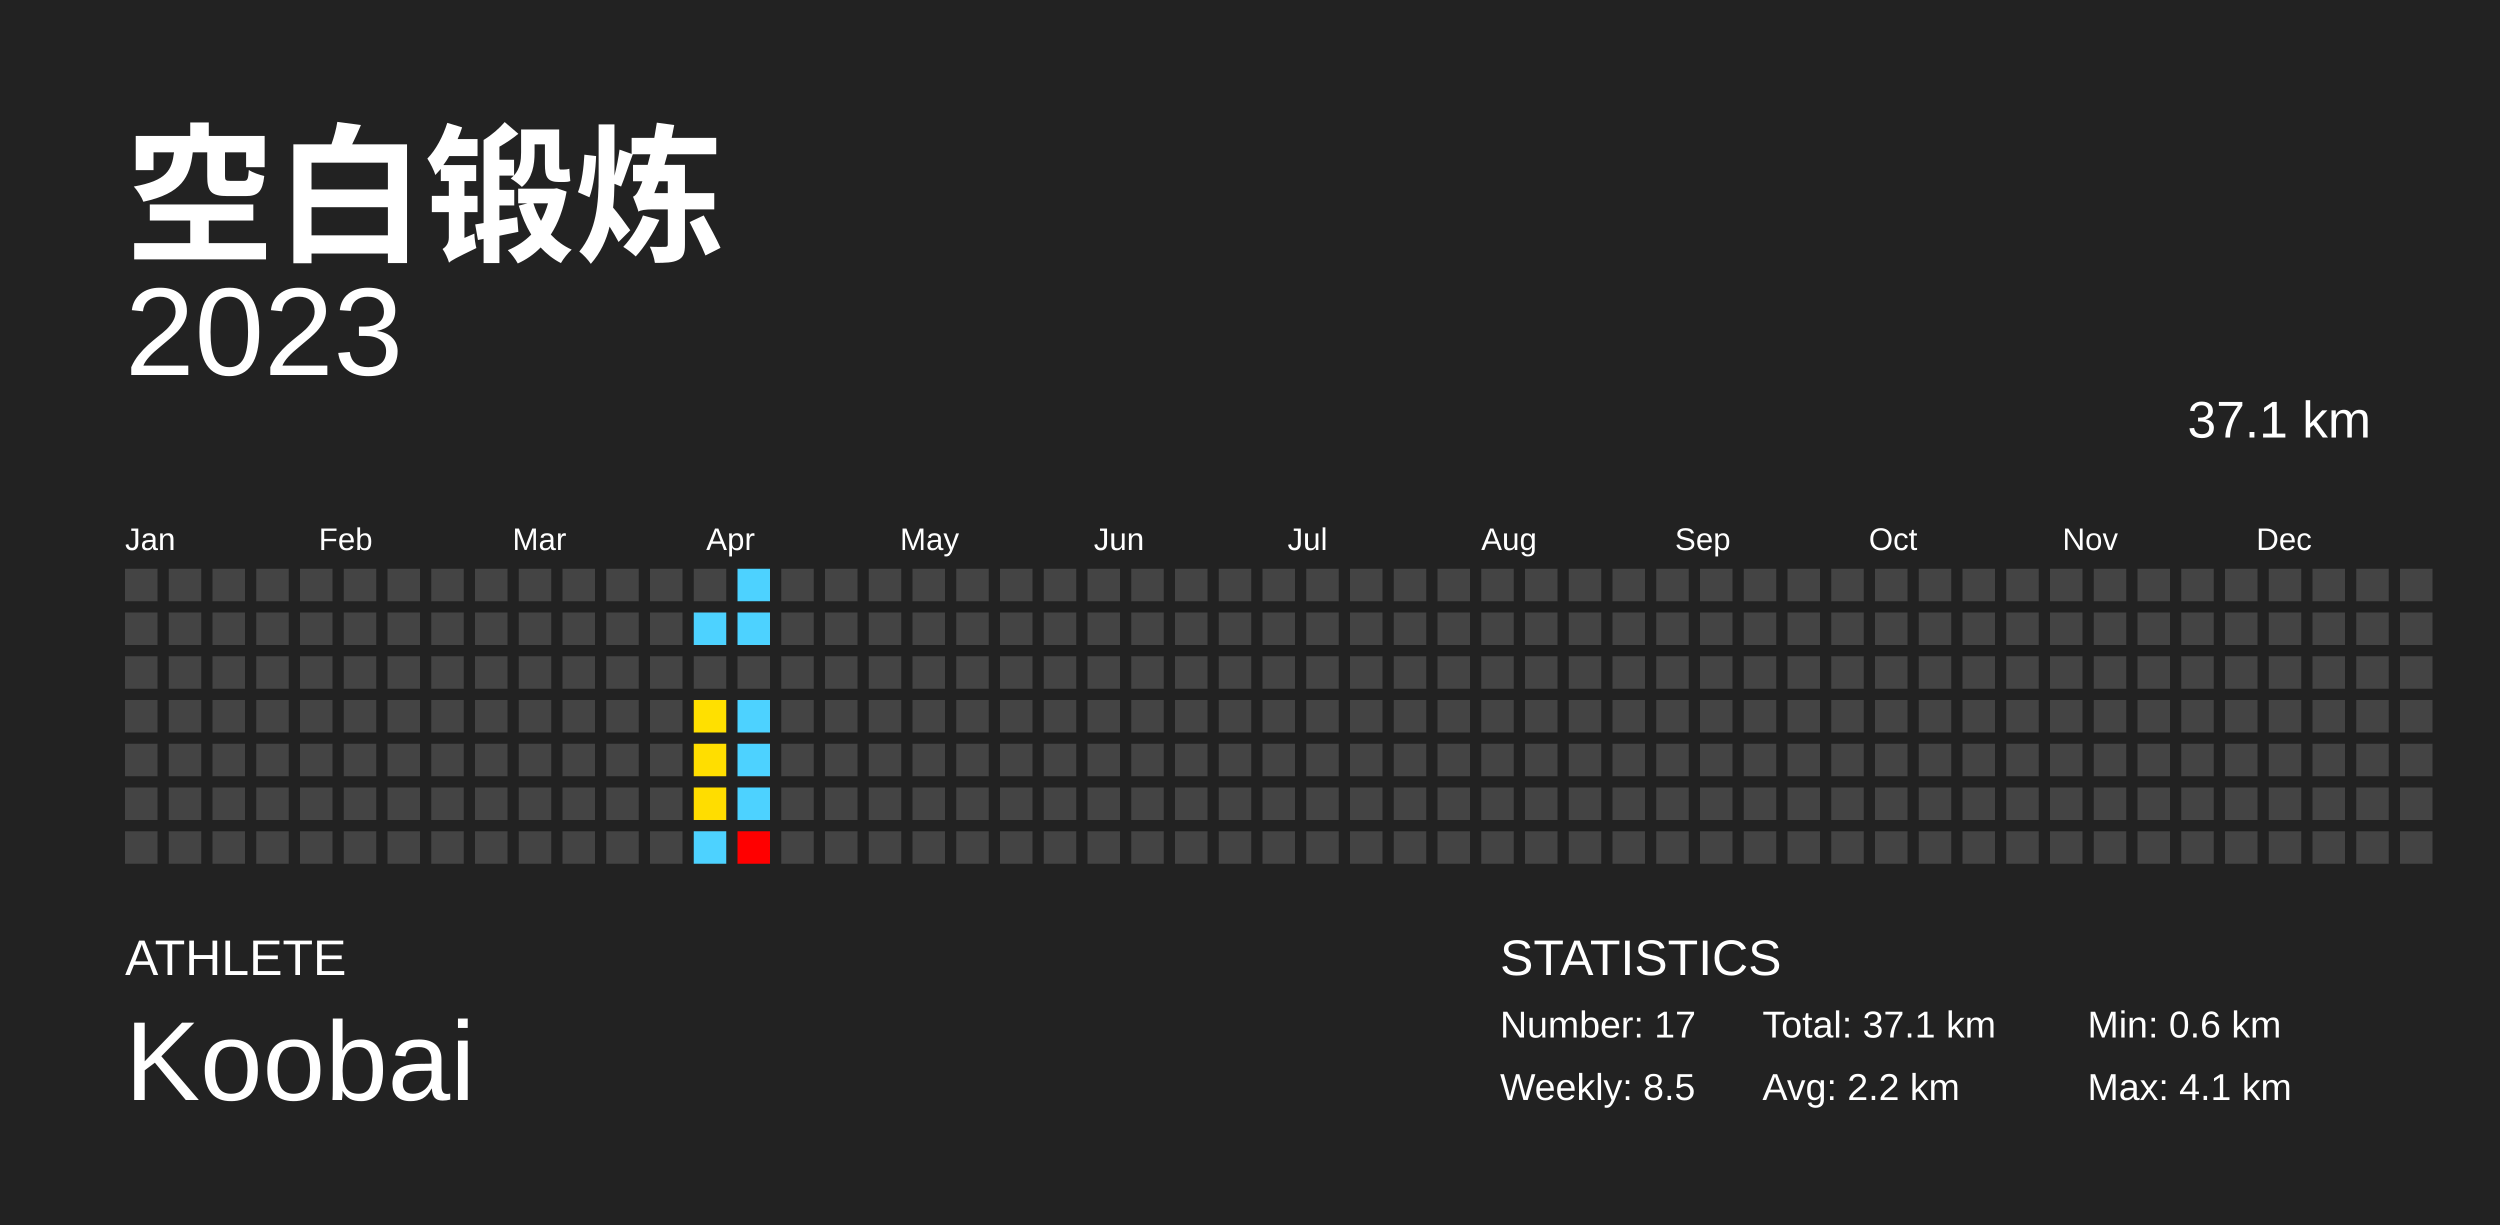
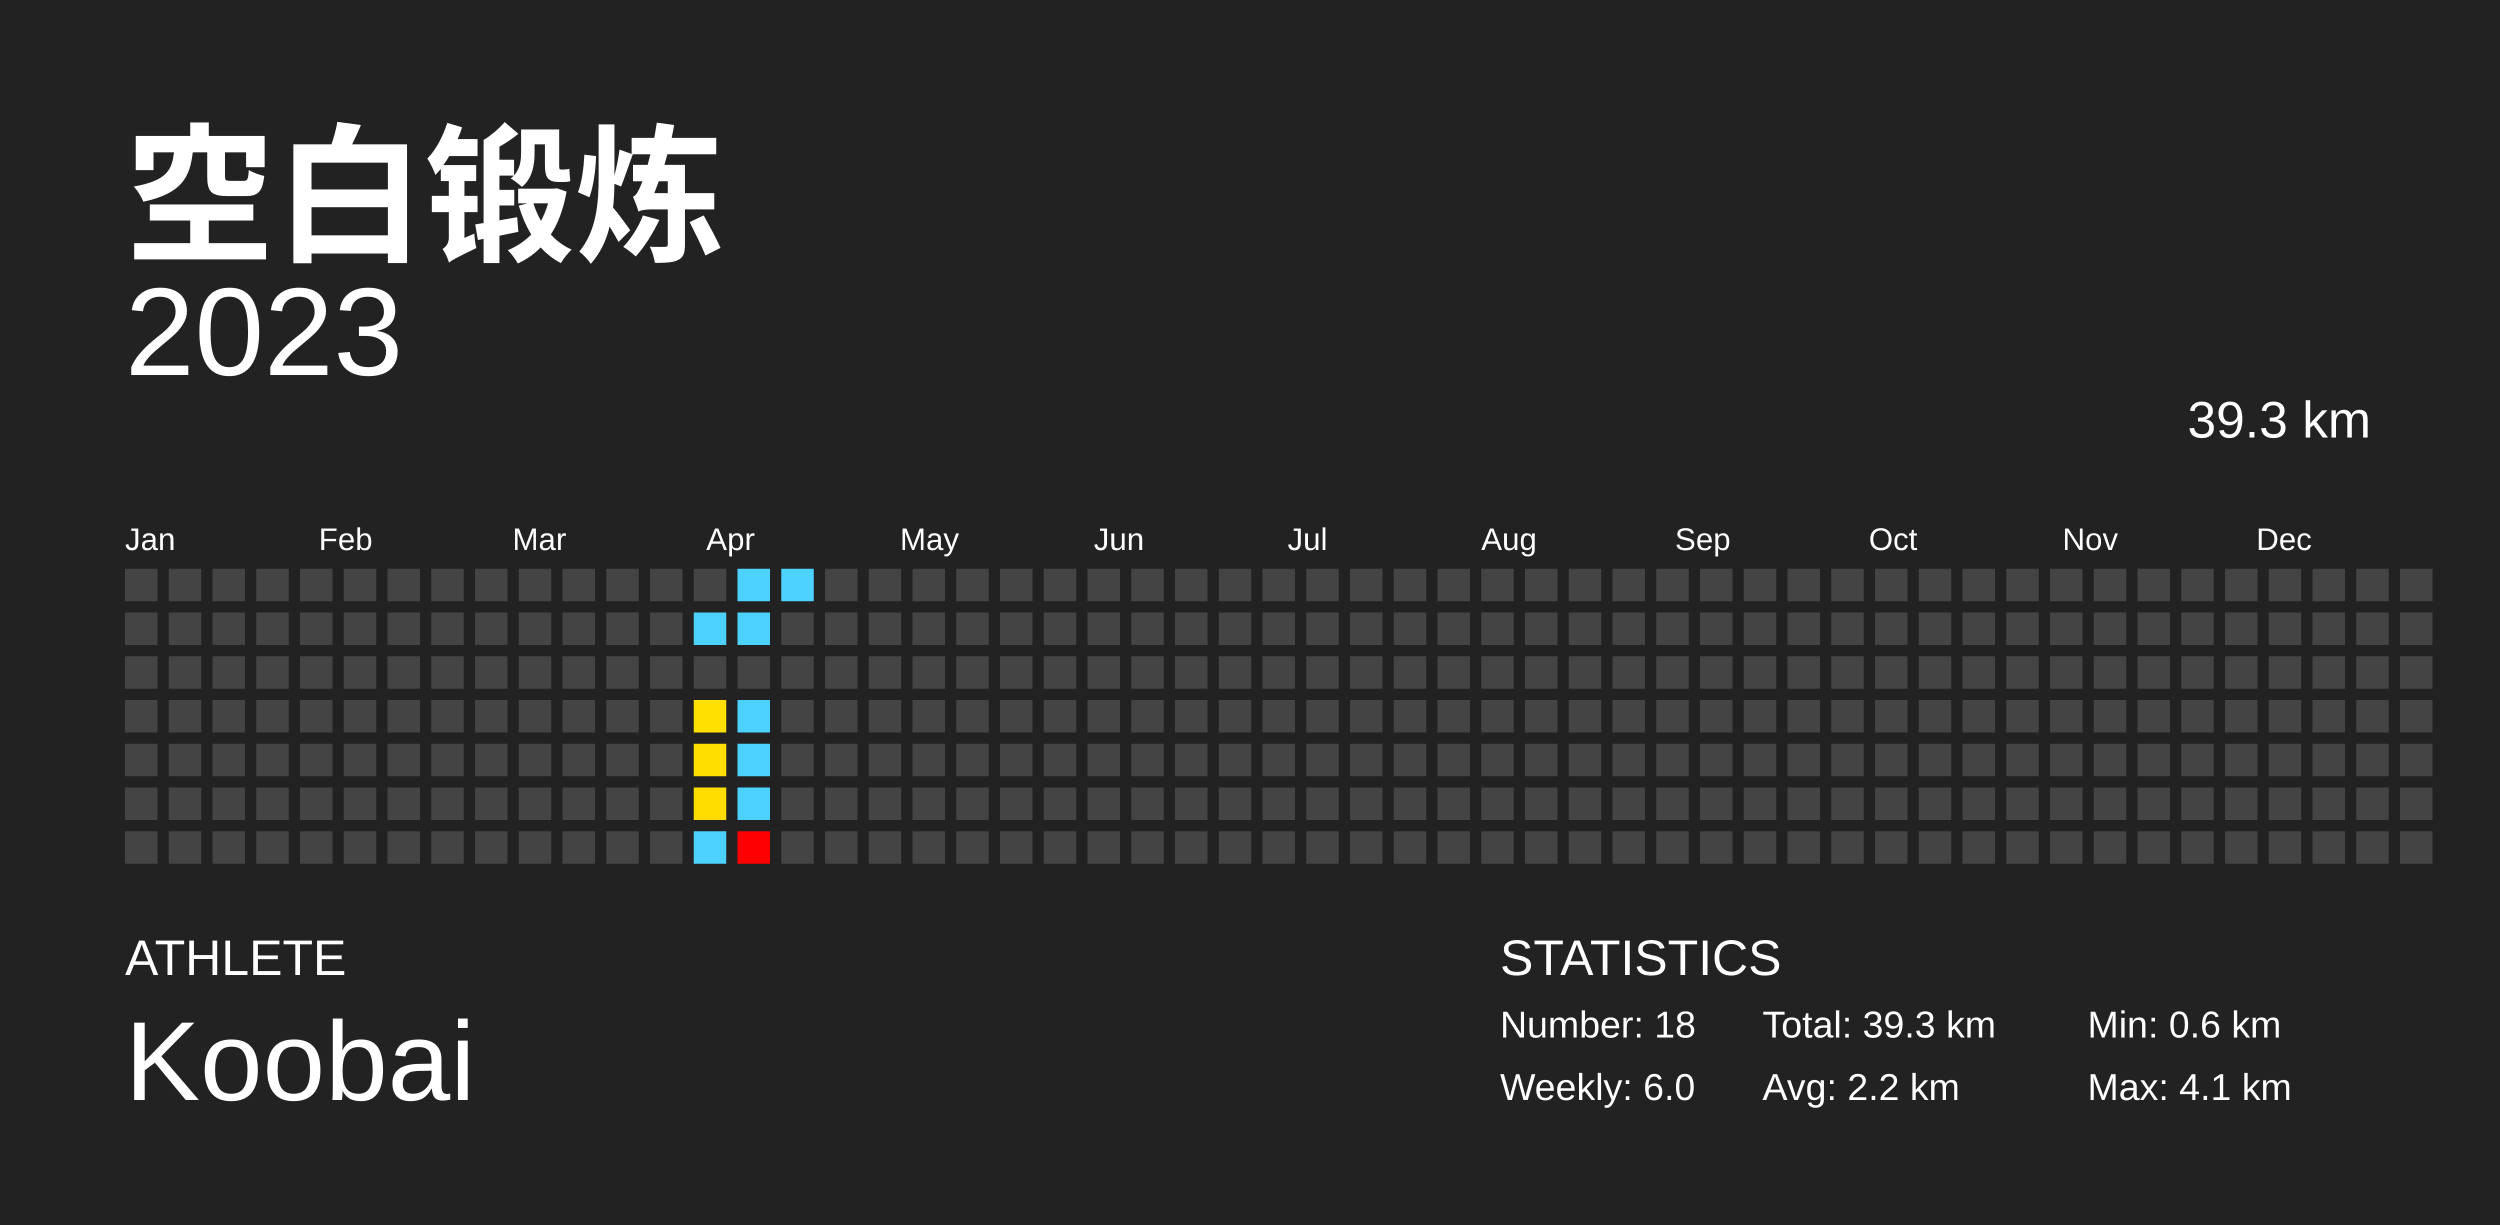
<svg xmlns="http://www.w3.org/2000/svg" baseProfile="full" height="98mm" version="1.1" viewBox="0,0,200,98" width="200mm">
  <defs />
  <rect fill="#222222" height="98" width="200" x="0" y="0" />
  <text fill="#FFFFFF" style="font-size:12px; font-family:Arial; font-weight:bold;" x="10" y="20">空白锻炼</text>
  <text fill="#FFFFFF" style="font-size:4px; font-family:Arial" x="10" y="78">ATHLETE</text>
  <text fill="#FFFFFF" style="font-size:9px; font-family:Arial" x="10" y="88">Koobai</text>
  <text fill="#FFFFFF" style="font-size:4px; font-family:Arial" x="120" y="78">STATISTICS</text>
-   <text fill="#FFFFFF" style="font-size:3px; font-family:Arial" x="120" y="83">Number: 17</text>
-   <text fill="#FFFFFF" style="font-size:3px; font-family:Arial" x="120" y="88">Weekly: 8.5</text>
-   <text fill="#FFFFFF" style="font-size:3px; font-family:Arial" x="141" y="83">Total: 37.1 km</text>
+   <text fill="#FFFFFF" style="font-size:3px; font-family:Arial" x="120" y="83">Number: 18</text>
+   <text fill="#FFFFFF" style="font-size:3px; font-family:Arial" x="120" y="88">Weekly: 6.0</text>
+   <text fill="#FFFFFF" style="font-size:3px; font-family:Arial" x="141" y="83">Total: 39.3 km</text>
  <text fill="#FFFFFF" style="font-size:3px; font-family:Arial" x="141" y="88">Avg: 2.2 km</text>
  <text fill="#FFFFFF" style="font-size:3px; font-family:Arial" x="167" y="83">Min: 0.6 km</text>
  <text fill="#FFFFFF" style="font-size:3px; font-family:Arial" x="167" y="88">Max: 4.1 km</text>
  <text alignment-baseline="hanging" fill="#FFFFFF" style="font-size:10.0px; font-family:Arial;" x="10" y="30">2023</text>
-   <text alignment-baseline="hanging" fill="#FFFFFF" style="font-size:4.125px; font-family:Arial;" x="175" y="35">37.1 km</text>
+   <text alignment-baseline="hanging" fill="#FFFFFF" style="font-size:4.125px; font-family:Arial;" x="175" y="35">39.3 km</text>
  <text fill="#FFFFFF" style="font-size:2.5px; font-family:Arial" x="10.0" y="44">Jan</text>
  <text fill="#FFFFFF" style="font-size:2.5px; font-family:Arial" x="25.5" y="44">Feb</text>
  <text fill="#FFFFFF" style="font-size:2.5px; font-family:Arial" x="41.0" y="44">Mar</text>
  <text fill="#FFFFFF" style="font-size:2.5px; font-family:Arial" x="56.5" y="44">Apr</text>
  <text fill="#FFFFFF" style="font-size:2.5px; font-family:Arial" x="72.0" y="44">May</text>
  <text fill="#FFFFFF" style="font-size:2.5px; font-family:Arial" x="87.5" y="44">Jun</text>
  <text fill="#FFFFFF" style="font-size:2.5px; font-family:Arial" x="103.0" y="44">Jul</text>
  <text fill="#FFFFFF" style="font-size:2.5px; font-family:Arial" x="118.5" y="44">Aug</text>
  <text fill="#FFFFFF" style="font-size:2.5px; font-family:Arial" x="134.0" y="44">Sep</text>
  <text fill="#FFFFFF" style="font-size:2.5px; font-family:Arial" x="149.5" y="44">Oct</text>
  <text fill="#FFFFFF" style="font-size:2.5px; font-family:Arial" x="165.0" y="44">Nov</text>
  <text fill="#FFFFFF" style="font-size:2.5px; font-family:Arial" x="180.5" y="44">Dec</text>
  <rect fill="#444444" height="2.6" width="2.6" x="10.0" y="45.5" />
  <rect fill="#444444" height="2.6" width="2.6" x="10.0" y="49.0" />
  <rect fill="#444444" height="2.6" width="2.6" x="10.0" y="52.5" />
  <rect fill="#444444" height="2.6" width="2.6" x="10.0" y="56.0" />
  <rect fill="#444444" height="2.6" width="2.6" x="10.0" y="59.5" />
  <rect fill="#444444" height="2.6" width="2.6" x="10.0" y="63.0" />
  <rect fill="#444444" height="2.6" width="2.6" x="10.0" y="66.5" />
  <rect fill="#444444" height="2.6" width="2.6" x="13.5" y="45.5" />
  <rect fill="#444444" height="2.6" width="2.6" x="13.5" y="49.0" />
  <rect fill="#444444" height="2.6" width="2.6" x="13.5" y="52.5" />
  <rect fill="#444444" height="2.6" width="2.6" x="13.5" y="56.0" />
  <rect fill="#444444" height="2.6" width="2.6" x="13.5" y="59.5" />
  <rect fill="#444444" height="2.6" width="2.6" x="13.5" y="63.0" />
  <rect fill="#444444" height="2.6" width="2.6" x="13.5" y="66.5" />
  <rect fill="#444444" height="2.6" width="2.6" x="17.0" y="45.5" />
  <rect fill="#444444" height="2.6" width="2.6" x="17.0" y="49.0" />
  <rect fill="#444444" height="2.6" width="2.6" x="17.0" y="52.5" />
  <rect fill="#444444" height="2.6" width="2.6" x="17.0" y="56.0" />
  <rect fill="#444444" height="2.6" width="2.6" x="17.0" y="59.5" />
  <rect fill="#444444" height="2.6" width="2.6" x="17.0" y="63.0" />
  <rect fill="#444444" height="2.6" width="2.6" x="17.0" y="66.5" />
  <rect fill="#444444" height="2.6" width="2.6" x="20.5" y="45.5" />
  <rect fill="#444444" height="2.6" width="2.6" x="20.5" y="49.0" />
  <rect fill="#444444" height="2.6" width="2.6" x="20.5" y="52.5" />
  <rect fill="#444444" height="2.6" width="2.6" x="20.5" y="56.0" />
  <rect fill="#444444" height="2.6" width="2.6" x="20.5" y="59.5" />
  <rect fill="#444444" height="2.6" width="2.6" x="20.5" y="63.0" />
  <rect fill="#444444" height="2.6" width="2.6" x="20.5" y="66.5" />
  <rect fill="#444444" height="2.6" width="2.6" x="24.0" y="45.5" />
  <rect fill="#444444" height="2.6" width="2.6" x="24.0" y="49.0" />
  <rect fill="#444444" height="2.6" width="2.6" x="24.0" y="52.5" />
  <rect fill="#444444" height="2.6" width="2.6" x="24.0" y="56.0" />
  <rect fill="#444444" height="2.6" width="2.6" x="24.0" y="59.5" />
  <rect fill="#444444" height="2.6" width="2.6" x="24.0" y="63.0" />
  <rect fill="#444444" height="2.6" width="2.6" x="24.0" y="66.5" />
  <rect fill="#444444" height="2.6" width="2.6" x="27.5" y="45.5" />
  <rect fill="#444444" height="2.6" width="2.6" x="27.5" y="49.0" />
  <rect fill="#444444" height="2.6" width="2.6" x="27.5" y="52.5" />
  <rect fill="#444444" height="2.6" width="2.6" x="27.5" y="56.0" />
  <rect fill="#444444" height="2.6" width="2.6" x="27.5" y="59.5" />
  <rect fill="#444444" height="2.6" width="2.6" x="27.5" y="63.0" />
  <rect fill="#444444" height="2.6" width="2.6" x="27.5" y="66.5" />
  <rect fill="#444444" height="2.6" width="2.6" x="31.0" y="45.5" />
  <rect fill="#444444" height="2.6" width="2.6" x="31.0" y="49.0" />
  <rect fill="#444444" height="2.6" width="2.6" x="31.0" y="52.5" />
  <rect fill="#444444" height="2.6" width="2.6" x="31.0" y="56.0" />
  <rect fill="#444444" height="2.6" width="2.6" x="31.0" y="59.5" />
  <rect fill="#444444" height="2.6" width="2.6" x="31.0" y="63.0" />
  <rect fill="#444444" height="2.6" width="2.6" x="31.0" y="66.5" />
  <rect fill="#444444" height="2.6" width="2.6" x="34.5" y="45.5" />
  <rect fill="#444444" height="2.6" width="2.6" x="34.5" y="49.0" />
  <rect fill="#444444" height="2.6" width="2.6" x="34.5" y="52.5" />
  <rect fill="#444444" height="2.6" width="2.6" x="34.5" y="56.0" />
  <rect fill="#444444" height="2.6" width="2.6" x="34.5" y="59.5" />
  <rect fill="#444444" height="2.6" width="2.6" x="34.5" y="63.0" />
  <rect fill="#444444" height="2.6" width="2.6" x="34.5" y="66.5" />
  <rect fill="#444444" height="2.6" width="2.6" x="38.0" y="45.5" />
  <rect fill="#444444" height="2.6" width="2.6" x="38.0" y="49.0" />
  <rect fill="#444444" height="2.6" width="2.6" x="38.0" y="52.5" />
  <rect fill="#444444" height="2.6" width="2.6" x="38.0" y="56.0" />
  <rect fill="#444444" height="2.6" width="2.6" x="38.0" y="59.5" />
  <rect fill="#444444" height="2.6" width="2.6" x="38.0" y="63.0" />
  <rect fill="#444444" height="2.6" width="2.6" x="38.0" y="66.5" />
  <rect fill="#444444" height="2.6" width="2.6" x="41.5" y="45.5" />
  <rect fill="#444444" height="2.6" width="2.6" x="41.5" y="49.0" />
  <rect fill="#444444" height="2.6" width="2.6" x="41.5" y="52.5" />
  <rect fill="#444444" height="2.6" width="2.6" x="41.5" y="56.0" />
  <rect fill="#444444" height="2.6" width="2.6" x="41.5" y="59.5" />
  <rect fill="#444444" height="2.6" width="2.6" x="41.5" y="63.0" />
  <rect fill="#444444" height="2.6" width="2.6" x="41.5" y="66.5" />
  <rect fill="#444444" height="2.6" width="2.6" x="45.0" y="45.5" />
  <rect fill="#444444" height="2.6" width="2.6" x="45.0" y="49.0" />
  <rect fill="#444444" height="2.6" width="2.6" x="45.0" y="52.5" />
  <rect fill="#444444" height="2.6" width="2.6" x="45.0" y="56.0" />
  <rect fill="#444444" height="2.6" width="2.6" x="45.0" y="59.5" />
  <rect fill="#444444" height="2.6" width="2.6" x="45.0" y="63.0" />
  <rect fill="#444444" height="2.6" width="2.6" x="45.0" y="66.5" />
  <rect fill="#444444" height="2.6" width="2.6" x="48.5" y="45.5" />
  <rect fill="#444444" height="2.6" width="2.6" x="48.5" y="49.0" />
  <rect fill="#444444" height="2.6" width="2.6" x="48.5" y="52.5" />
  <rect fill="#444444" height="2.6" width="2.6" x="48.5" y="56.0" />
  <rect fill="#444444" height="2.6" width="2.6" x="48.5" y="59.5" />
  <rect fill="#444444" height="2.6" width="2.6" x="48.5" y="63.0" />
  <rect fill="#444444" height="2.6" width="2.6" x="48.5" y="66.5" />
  <rect fill="#444444" height="2.6" width="2.6" x="52.0" y="45.5" />
  <rect fill="#444444" height="2.6" width="2.6" x="52.0" y="49.0" />
  <rect fill="#444444" height="2.6" width="2.6" x="52.0" y="52.5" />
  <rect fill="#444444" height="2.6" width="2.6" x="52.0" y="56.0" />
  <rect fill="#444444" height="2.6" width="2.6" x="52.0" y="59.5" />
  <rect fill="#444444" height="2.6" width="2.6" x="52.0" y="63.0" />
  <rect fill="#444444" height="2.6" width="2.6" x="52.0" y="66.5" />
  <rect fill="#444444" height="2.6" width="2.6" x="55.5" y="45.5" />
  <rect fill="#4dd2ff" height="2.6" width="2.6" x="55.5" y="49.0" />
  <rect fill="#444444" height="2.6" width="2.6" x="55.5" y="52.5" />
  <rect fill="#ffe000" height="2.6" width="2.6" x="55.5" y="56.0" />
  <rect fill="#ffde00" height="2.6" width="2.6" x="55.5" y="59.5" />
  <rect fill="#ffdd00" height="2.6" width="2.6" x="55.5" y="63.0" />
  <rect fill="#4dd2ff" height="2.6" width="2.6" x="55.5" y="66.5" />
  <rect fill="#4dd2ff" height="2.6" width="2.6" x="59.0" y="45.5" />
  <rect fill="#4dd2ff" height="2.6" width="2.6" x="59.0" y="49.0" />
  <rect fill="#444444" height="2.6" width="2.6" x="59.0" y="52.5" />
  <rect fill="#4dd2ff" height="2.6" width="2.6" x="59.0" y="56.0" />
  <rect fill="#4dd2ff" height="2.6" width="2.6" x="59.0" y="59.5" />
  <rect fill="#4dd2ff" height="2.6" width="2.6" x="59.0" y="63.0" />
  <rect fill="red" height="2.6" width="2.6" x="59.0" y="66.5" />
-   <rect fill="#444444" height="2.6" width="2.6" x="62.5" y="45.5" />
+   <rect fill="#4dd2ff" height="2.6" width="2.6" x="62.5" y="45.5" />
  <rect fill="#444444" height="2.6" width="2.6" x="62.5" y="49.0" />
  <rect fill="#444444" height="2.6" width="2.6" x="62.5" y="52.5" />
  <rect fill="#444444" height="2.6" width="2.6" x="62.5" y="56.0" />
  <rect fill="#444444" height="2.6" width="2.6" x="62.5" y="59.5" />
  <rect fill="#444444" height="2.6" width="2.6" x="62.5" y="63.0" />
  <rect fill="#444444" height="2.6" width="2.6" x="62.5" y="66.5" />
  <rect fill="#444444" height="2.6" width="2.6" x="66.0" y="45.5" />
  <rect fill="#444444" height="2.6" width="2.6" x="66.0" y="49.0" />
  <rect fill="#444444" height="2.6" width="2.6" x="66.0" y="52.5" />
  <rect fill="#444444" height="2.6" width="2.6" x="66.0" y="56.0" />
  <rect fill="#444444" height="2.6" width="2.6" x="66.0" y="59.5" />
  <rect fill="#444444" height="2.6" width="2.6" x="66.0" y="63.0" />
  <rect fill="#444444" height="2.6" width="2.6" x="66.0" y="66.5" />
  <rect fill="#444444" height="2.6" width="2.6" x="69.5" y="45.5" />
  <rect fill="#444444" height="2.6" width="2.6" x="69.5" y="49.0" />
  <rect fill="#444444" height="2.6" width="2.6" x="69.5" y="52.5" />
  <rect fill="#444444" height="2.6" width="2.6" x="69.5" y="56.0" />
  <rect fill="#444444" height="2.6" width="2.6" x="69.5" y="59.5" />
  <rect fill="#444444" height="2.6" width="2.6" x="69.5" y="63.0" />
  <rect fill="#444444" height="2.6" width="2.6" x="69.5" y="66.5" />
  <rect fill="#444444" height="2.6" width="2.6" x="73.0" y="45.5" />
  <rect fill="#444444" height="2.6" width="2.6" x="73.0" y="49.0" />
  <rect fill="#444444" height="2.6" width="2.6" x="73.0" y="52.5" />
  <rect fill="#444444" height="2.6" width="2.6" x="73.0" y="56.0" />
  <rect fill="#444444" height="2.6" width="2.6" x="73.0" y="59.5" />
  <rect fill="#444444" height="2.6" width="2.6" x="73.0" y="63.0" />
  <rect fill="#444444" height="2.6" width="2.6" x="73.0" y="66.5" />
  <rect fill="#444444" height="2.6" width="2.6" x="76.5" y="45.5" />
  <rect fill="#444444" height="2.6" width="2.6" x="76.5" y="49.0" />
  <rect fill="#444444" height="2.6" width="2.6" x="76.5" y="52.5" />
  <rect fill="#444444" height="2.6" width="2.6" x="76.5" y="56.0" />
  <rect fill="#444444" height="2.6" width="2.6" x="76.5" y="59.5" />
  <rect fill="#444444" height="2.6" width="2.6" x="76.5" y="63.0" />
  <rect fill="#444444" height="2.6" width="2.6" x="76.5" y="66.5" />
  <rect fill="#444444" height="2.6" width="2.6" x="80.0" y="45.5" />
  <rect fill="#444444" height="2.6" width="2.6" x="80.0" y="49.0" />
  <rect fill="#444444" height="2.6" width="2.6" x="80.0" y="52.5" />
  <rect fill="#444444" height="2.6" width="2.6" x="80.0" y="56.0" />
  <rect fill="#444444" height="2.6" width="2.6" x="80.0" y="59.5" />
  <rect fill="#444444" height="2.6" width="2.6" x="80.0" y="63.0" />
  <rect fill="#444444" height="2.6" width="2.6" x="80.0" y="66.5" />
  <rect fill="#444444" height="2.6" width="2.6" x="83.5" y="45.5" />
  <rect fill="#444444" height="2.6" width="2.6" x="83.5" y="49.0" />
  <rect fill="#444444" height="2.6" width="2.6" x="83.5" y="52.5" />
  <rect fill="#444444" height="2.6" width="2.6" x="83.5" y="56.0" />
  <rect fill="#444444" height="2.6" width="2.6" x="83.5" y="59.5" />
  <rect fill="#444444" height="2.6" width="2.6" x="83.5" y="63.0" />
  <rect fill="#444444" height="2.6" width="2.6" x="83.5" y="66.5" />
  <rect fill="#444444" height="2.6" width="2.6" x="87.0" y="45.5" />
  <rect fill="#444444" height="2.6" width="2.6" x="87.0" y="49.0" />
  <rect fill="#444444" height="2.6" width="2.6" x="87.0" y="52.5" />
  <rect fill="#444444" height="2.6" width="2.6" x="87.0" y="56.0" />
  <rect fill="#444444" height="2.6" width="2.6" x="87.0" y="59.5" />
  <rect fill="#444444" height="2.6" width="2.6" x="87.0" y="63.0" />
  <rect fill="#444444" height="2.6" width="2.6" x="87.0" y="66.5" />
  <rect fill="#444444" height="2.6" width="2.6" x="90.5" y="45.5" />
  <rect fill="#444444" height="2.6" width="2.6" x="90.5" y="49.0" />
  <rect fill="#444444" height="2.6" width="2.6" x="90.5" y="52.5" />
  <rect fill="#444444" height="2.6" width="2.6" x="90.5" y="56.0" />
  <rect fill="#444444" height="2.6" width="2.6" x="90.5" y="59.5" />
  <rect fill="#444444" height="2.6" width="2.6" x="90.5" y="63.0" />
  <rect fill="#444444" height="2.6" width="2.6" x="90.5" y="66.5" />
  <rect fill="#444444" height="2.6" width="2.6" x="94.0" y="45.5" />
  <rect fill="#444444" height="2.6" width="2.6" x="94.0" y="49.0" />
  <rect fill="#444444" height="2.6" width="2.6" x="94.0" y="52.5" />
  <rect fill="#444444" height="2.6" width="2.6" x="94.0" y="56.0" />
  <rect fill="#444444" height="2.6" width="2.6" x="94.0" y="59.5" />
  <rect fill="#444444" height="2.6" width="2.6" x="94.0" y="63.0" />
  <rect fill="#444444" height="2.6" width="2.6" x="94.0" y="66.5" />
  <rect fill="#444444" height="2.6" width="2.6" x="97.5" y="45.5" />
  <rect fill="#444444" height="2.6" width="2.6" x="97.5" y="49.0" />
  <rect fill="#444444" height="2.6" width="2.6" x="97.5" y="52.5" />
  <rect fill="#444444" height="2.6" width="2.6" x="97.5" y="56.0" />
  <rect fill="#444444" height="2.6" width="2.6" x="97.5" y="59.5" />
  <rect fill="#444444" height="2.6" width="2.6" x="97.5" y="63.0" />
  <rect fill="#444444" height="2.6" width="2.6" x="97.5" y="66.5" />
  <rect fill="#444444" height="2.6" width="2.6" x="101.0" y="45.5" />
  <rect fill="#444444" height="2.6" width="2.6" x="101.0" y="49.0" />
  <rect fill="#444444" height="2.6" width="2.6" x="101.0" y="52.5" />
  <rect fill="#444444" height="2.6" width="2.6" x="101.0" y="56.0" />
  <rect fill="#444444" height="2.6" width="2.6" x="101.0" y="59.5" />
  <rect fill="#444444" height="2.6" width="2.6" x="101.0" y="63.0" />
  <rect fill="#444444" height="2.6" width="2.6" x="101.0" y="66.5" />
  <rect fill="#444444" height="2.6" width="2.6" x="104.5" y="45.5" />
  <rect fill="#444444" height="2.6" width="2.6" x="104.5" y="49.0" />
  <rect fill="#444444" height="2.6" width="2.6" x="104.5" y="52.5" />
  <rect fill="#444444" height="2.6" width="2.6" x="104.5" y="56.0" />
  <rect fill="#444444" height="2.6" width="2.6" x="104.5" y="59.5" />
  <rect fill="#444444" height="2.6" width="2.6" x="104.5" y="63.0" />
  <rect fill="#444444" height="2.6" width="2.6" x="104.5" y="66.5" />
  <rect fill="#444444" height="2.6" width="2.6" x="108.0" y="45.5" />
  <rect fill="#444444" height="2.6" width="2.6" x="108.0" y="49.0" />
  <rect fill="#444444" height="2.6" width="2.6" x="108.0" y="52.5" />
  <rect fill="#444444" height="2.6" width="2.6" x="108.0" y="56.0" />
  <rect fill="#444444" height="2.6" width="2.6" x="108.0" y="59.5" />
  <rect fill="#444444" height="2.6" width="2.6" x="108.0" y="63.0" />
  <rect fill="#444444" height="2.6" width="2.6" x="108.0" y="66.5" />
  <rect fill="#444444" height="2.6" width="2.6" x="111.5" y="45.5" />
  <rect fill="#444444" height="2.6" width="2.6" x="111.5" y="49.0" />
  <rect fill="#444444" height="2.6" width="2.6" x="111.5" y="52.5" />
  <rect fill="#444444" height="2.6" width="2.6" x="111.5" y="56.0" />
  <rect fill="#444444" height="2.6" width="2.6" x="111.5" y="59.5" />
  <rect fill="#444444" height="2.6" width="2.6" x="111.5" y="63.0" />
  <rect fill="#444444" height="2.6" width="2.6" x="111.5" y="66.5" />
  <rect fill="#444444" height="2.6" width="2.6" x="115.0" y="45.5" />
  <rect fill="#444444" height="2.6" width="2.6" x="115.0" y="49.0" />
  <rect fill="#444444" height="2.6" width="2.6" x="115.0" y="52.5" />
  <rect fill="#444444" height="2.6" width="2.6" x="115.0" y="56.0" />
  <rect fill="#444444" height="2.6" width="2.6" x="115.0" y="59.5" />
  <rect fill="#444444" height="2.6" width="2.6" x="115.0" y="63.0" />
  <rect fill="#444444" height="2.6" width="2.6" x="115.0" y="66.5" />
  <rect fill="#444444" height="2.6" width="2.6" x="118.5" y="45.5" />
  <rect fill="#444444" height="2.6" width="2.6" x="118.5" y="49.0" />
  <rect fill="#444444" height="2.6" width="2.6" x="118.5" y="52.5" />
  <rect fill="#444444" height="2.6" width="2.6" x="118.5" y="56.0" />
  <rect fill="#444444" height="2.6" width="2.6" x="118.5" y="59.5" />
  <rect fill="#444444" height="2.6" width="2.6" x="118.5" y="63.0" />
  <rect fill="#444444" height="2.6" width="2.6" x="118.5" y="66.5" />
  <rect fill="#444444" height="2.6" width="2.6" x="122.0" y="45.5" />
  <rect fill="#444444" height="2.6" width="2.6" x="122.0" y="49.0" />
  <rect fill="#444444" height="2.6" width="2.6" x="122.0" y="52.5" />
  <rect fill="#444444" height="2.6" width="2.6" x="122.0" y="56.0" />
  <rect fill="#444444" height="2.6" width="2.6" x="122.0" y="59.5" />
  <rect fill="#444444" height="2.6" width="2.6" x="122.0" y="63.0" />
  <rect fill="#444444" height="2.6" width="2.6" x="122.0" y="66.5" />
  <rect fill="#444444" height="2.6" width="2.6" x="125.5" y="45.5" />
  <rect fill="#444444" height="2.6" width="2.6" x="125.5" y="49.0" />
  <rect fill="#444444" height="2.6" width="2.6" x="125.5" y="52.5" />
  <rect fill="#444444" height="2.6" width="2.6" x="125.5" y="56.0" />
  <rect fill="#444444" height="2.6" width="2.6" x="125.5" y="59.5" />
  <rect fill="#444444" height="2.6" width="2.6" x="125.5" y="63.0" />
  <rect fill="#444444" height="2.6" width="2.6" x="125.5" y="66.5" />
  <rect fill="#444444" height="2.6" width="2.6" x="129.0" y="45.5" />
  <rect fill="#444444" height="2.6" width="2.6" x="129.0" y="49.0" />
  <rect fill="#444444" height="2.6" width="2.6" x="129.0" y="52.5" />
  <rect fill="#444444" height="2.6" width="2.6" x="129.0" y="56.0" />
  <rect fill="#444444" height="2.6" width="2.6" x="129.0" y="59.5" />
  <rect fill="#444444" height="2.6" width="2.6" x="129.0" y="63.0" />
  <rect fill="#444444" height="2.6" width="2.6" x="129.0" y="66.5" />
  <rect fill="#444444" height="2.6" width="2.6" x="132.5" y="45.5" />
  <rect fill="#444444" height="2.6" width="2.6" x="132.5" y="49.0" />
  <rect fill="#444444" height="2.6" width="2.6" x="132.5" y="52.5" />
  <rect fill="#444444" height="2.6" width="2.6" x="132.5" y="56.0" />
  <rect fill="#444444" height="2.6" width="2.6" x="132.5" y="59.5" />
  <rect fill="#444444" height="2.6" width="2.6" x="132.5" y="63.0" />
  <rect fill="#444444" height="2.6" width="2.6" x="132.5" y="66.5" />
  <rect fill="#444444" height="2.6" width="2.6" x="136.0" y="45.5" />
  <rect fill="#444444" height="2.6" width="2.6" x="136.0" y="49.0" />
  <rect fill="#444444" height="2.6" width="2.6" x="136.0" y="52.5" />
  <rect fill="#444444" height="2.6" width="2.6" x="136.0" y="56.0" />
  <rect fill="#444444" height="2.6" width="2.6" x="136.0" y="59.5" />
  <rect fill="#444444" height="2.6" width="2.6" x="136.0" y="63.0" />
  <rect fill="#444444" height="2.6" width="2.6" x="136.0" y="66.5" />
  <rect fill="#444444" height="2.6" width="2.6" x="139.5" y="45.5" />
  <rect fill="#444444" height="2.6" width="2.6" x="139.5" y="49.0" />
  <rect fill="#444444" height="2.6" width="2.6" x="139.5" y="52.5" />
  <rect fill="#444444" height="2.6" width="2.6" x="139.5" y="56.0" />
  <rect fill="#444444" height="2.6" width="2.6" x="139.5" y="59.5" />
  <rect fill="#444444" height="2.6" width="2.6" x="139.5" y="63.0" />
  <rect fill="#444444" height="2.6" width="2.6" x="139.5" y="66.5" />
  <rect fill="#444444" height="2.6" width="2.6" x="143.0" y="45.5" />
  <rect fill="#444444" height="2.6" width="2.6" x="143.0" y="49.0" />
  <rect fill="#444444" height="2.6" width="2.6" x="143.0" y="52.5" />
  <rect fill="#444444" height="2.6" width="2.6" x="143.0" y="56.0" />
  <rect fill="#444444" height="2.6" width="2.6" x="143.0" y="59.5" />
  <rect fill="#444444" height="2.6" width="2.6" x="143.0" y="63.0" />
  <rect fill="#444444" height="2.6" width="2.6" x="143.0" y="66.5" />
  <rect fill="#444444" height="2.6" width="2.6" x="146.5" y="45.5" />
  <rect fill="#444444" height="2.6" width="2.6" x="146.5" y="49.0" />
  <rect fill="#444444" height="2.6" width="2.6" x="146.5" y="52.5" />
  <rect fill="#444444" height="2.6" width="2.6" x="146.5" y="56.0" />
  <rect fill="#444444" height="2.6" width="2.6" x="146.5" y="59.5" />
  <rect fill="#444444" height="2.6" width="2.6" x="146.5" y="63.0" />
  <rect fill="#444444" height="2.6" width="2.6" x="146.5" y="66.5" />
  <rect fill="#444444" height="2.6" width="2.6" x="150.0" y="45.5" />
  <rect fill="#444444" height="2.6" width="2.6" x="150.0" y="49.0" />
  <rect fill="#444444" height="2.6" width="2.6" x="150.0" y="52.5" />
  <rect fill="#444444" height="2.6" width="2.6" x="150.0" y="56.0" />
  <rect fill="#444444" height="2.6" width="2.6" x="150.0" y="59.5" />
  <rect fill="#444444" height="2.6" width="2.6" x="150.0" y="63.0" />
  <rect fill="#444444" height="2.6" width="2.6" x="150.0" y="66.5" />
  <rect fill="#444444" height="2.6" width="2.6" x="153.5" y="45.5" />
  <rect fill="#444444" height="2.6" width="2.6" x="153.5" y="49.0" />
  <rect fill="#444444" height="2.6" width="2.6" x="153.5" y="52.5" />
  <rect fill="#444444" height="2.6" width="2.6" x="153.5" y="56.0" />
  <rect fill="#444444" height="2.6" width="2.6" x="153.5" y="59.5" />
  <rect fill="#444444" height="2.6" width="2.6" x="153.5" y="63.0" />
  <rect fill="#444444" height="2.6" width="2.6" x="153.5" y="66.5" />
  <rect fill="#444444" height="2.6" width="2.6" x="157.0" y="45.5" />
  <rect fill="#444444" height="2.6" width="2.6" x="157.0" y="49.0" />
  <rect fill="#444444" height="2.6" width="2.6" x="157.0" y="52.5" />
  <rect fill="#444444" height="2.6" width="2.6" x="157.0" y="56.0" />
  <rect fill="#444444" height="2.6" width="2.6" x="157.0" y="59.5" />
  <rect fill="#444444" height="2.6" width="2.6" x="157.0" y="63.0" />
  <rect fill="#444444" height="2.6" width="2.6" x="157.0" y="66.5" />
  <rect fill="#444444" height="2.6" width="2.6" x="160.5" y="45.5" />
  <rect fill="#444444" height="2.6" width="2.6" x="160.5" y="49.0" />
  <rect fill="#444444" height="2.6" width="2.6" x="160.5" y="52.5" />
  <rect fill="#444444" height="2.6" width="2.6" x="160.5" y="56.0" />
  <rect fill="#444444" height="2.6" width="2.6" x="160.5" y="59.5" />
  <rect fill="#444444" height="2.6" width="2.6" x="160.5" y="63.0" />
  <rect fill="#444444" height="2.6" width="2.6" x="160.5" y="66.5" />
  <rect fill="#444444" height="2.6" width="2.6" x="164.0" y="45.5" />
  <rect fill="#444444" height="2.6" width="2.6" x="164.0" y="49.0" />
  <rect fill="#444444" height="2.6" width="2.6" x="164.0" y="52.5" />
  <rect fill="#444444" height="2.6" width="2.6" x="164.0" y="56.0" />
  <rect fill="#444444" height="2.6" width="2.6" x="164.0" y="59.5" />
  <rect fill="#444444" height="2.6" width="2.6" x="164.0" y="63.0" />
  <rect fill="#444444" height="2.6" width="2.6" x="164.0" y="66.5" />
  <rect fill="#444444" height="2.6" width="2.6" x="167.5" y="45.5" />
  <rect fill="#444444" height="2.6" width="2.6" x="167.5" y="49.0" />
  <rect fill="#444444" height="2.6" width="2.6" x="167.5" y="52.5" />
  <rect fill="#444444" height="2.6" width="2.6" x="167.5" y="56.0" />
  <rect fill="#444444" height="2.6" width="2.6" x="167.5" y="59.5" />
  <rect fill="#444444" height="2.6" width="2.6" x="167.5" y="63.0" />
  <rect fill="#444444" height="2.6" width="2.6" x="167.5" y="66.5" />
  <rect fill="#444444" height="2.6" width="2.6" x="171.0" y="45.5" />
  <rect fill="#444444" height="2.6" width="2.6" x="171.0" y="49.0" />
  <rect fill="#444444" height="2.6" width="2.6" x="171.0" y="52.5" />
  <rect fill="#444444" height="2.6" width="2.6" x="171.0" y="56.0" />
  <rect fill="#444444" height="2.6" width="2.6" x="171.0" y="59.5" />
  <rect fill="#444444" height="2.6" width="2.6" x="171.0" y="63.0" />
  <rect fill="#444444" height="2.6" width="2.6" x="171.0" y="66.5" />
  <rect fill="#444444" height="2.6" width="2.6" x="174.5" y="45.5" />
  <rect fill="#444444" height="2.6" width="2.6" x="174.5" y="49.0" />
  <rect fill="#444444" height="2.6" width="2.6" x="174.5" y="52.5" />
  <rect fill="#444444" height="2.6" width="2.6" x="174.5" y="56.0" />
  <rect fill="#444444" height="2.6" width="2.6" x="174.5" y="59.5" />
  <rect fill="#444444" height="2.6" width="2.6" x="174.5" y="63.0" />
  <rect fill="#444444" height="2.6" width="2.6" x="174.5" y="66.5" />
  <rect fill="#444444" height="2.6" width="2.6" x="178.0" y="45.5" />
  <rect fill="#444444" height="2.6" width="2.6" x="178.0" y="49.0" />
  <rect fill="#444444" height="2.6" width="2.6" x="178.0" y="52.5" />
  <rect fill="#444444" height="2.6" width="2.6" x="178.0" y="56.0" />
  <rect fill="#444444" height="2.6" width="2.6" x="178.0" y="59.5" />
  <rect fill="#444444" height="2.6" width="2.6" x="178.0" y="63.0" />
  <rect fill="#444444" height="2.6" width="2.6" x="178.0" y="66.5" />
  <rect fill="#444444" height="2.6" width="2.6" x="181.5" y="45.5" />
  <rect fill="#444444" height="2.6" width="2.6" x="181.5" y="49.0" />
  <rect fill="#444444" height="2.6" width="2.6" x="181.5" y="52.5" />
  <rect fill="#444444" height="2.6" width="2.6" x="181.5" y="56.0" />
  <rect fill="#444444" height="2.6" width="2.6" x="181.5" y="59.5" />
  <rect fill="#444444" height="2.6" width="2.6" x="181.5" y="63.0" />
  <rect fill="#444444" height="2.6" width="2.6" x="181.5" y="66.5" />
  <rect fill="#444444" height="2.6" width="2.6" x="185.0" y="45.5" />
  <rect fill="#444444" height="2.6" width="2.6" x="185.0" y="49.0" />
  <rect fill="#444444" height="2.6" width="2.6" x="185.0" y="52.5" />
  <rect fill="#444444" height="2.6" width="2.6" x="185.0" y="56.0" />
  <rect fill="#444444" height="2.6" width="2.6" x="185.0" y="59.5" />
  <rect fill="#444444" height="2.6" width="2.6" x="185.0" y="63.0" />
  <rect fill="#444444" height="2.6" width="2.6" x="185.0" y="66.5" />
  <rect fill="#444444" height="2.6" width="2.6" x="188.5" y="45.5" />
  <rect fill="#444444" height="2.6" width="2.6" x="188.5" y="49.0" />
  <rect fill="#444444" height="2.6" width="2.6" x="188.5" y="52.5" />
  <rect fill="#444444" height="2.6" width="2.6" x="188.5" y="56.0" />
  <rect fill="#444444" height="2.6" width="2.6" x="188.5" y="59.5" />
  <rect fill="#444444" height="2.6" width="2.6" x="188.5" y="63.0" />
  <rect fill="#444444" height="2.6" width="2.6" x="188.5" y="66.5" />
  <rect fill="#444444" height="2.6" width="2.6" x="192.0" y="45.5" />
  <rect fill="#444444" height="2.6" width="2.6" x="192.0" y="49.0" />
  <rect fill="#444444" height="2.6" width="2.6" x="192.0" y="52.5" />
  <rect fill="#444444" height="2.6" width="2.6" x="192.0" y="56.0" />
  <rect fill="#444444" height="2.6" width="2.6" x="192.0" y="59.5" />
  <rect fill="#444444" height="2.6" width="2.6" x="192.0" y="63.0" />
  <rect fill="#444444" height="2.6" width="2.6" x="192.0" y="66.5" />
</svg>
